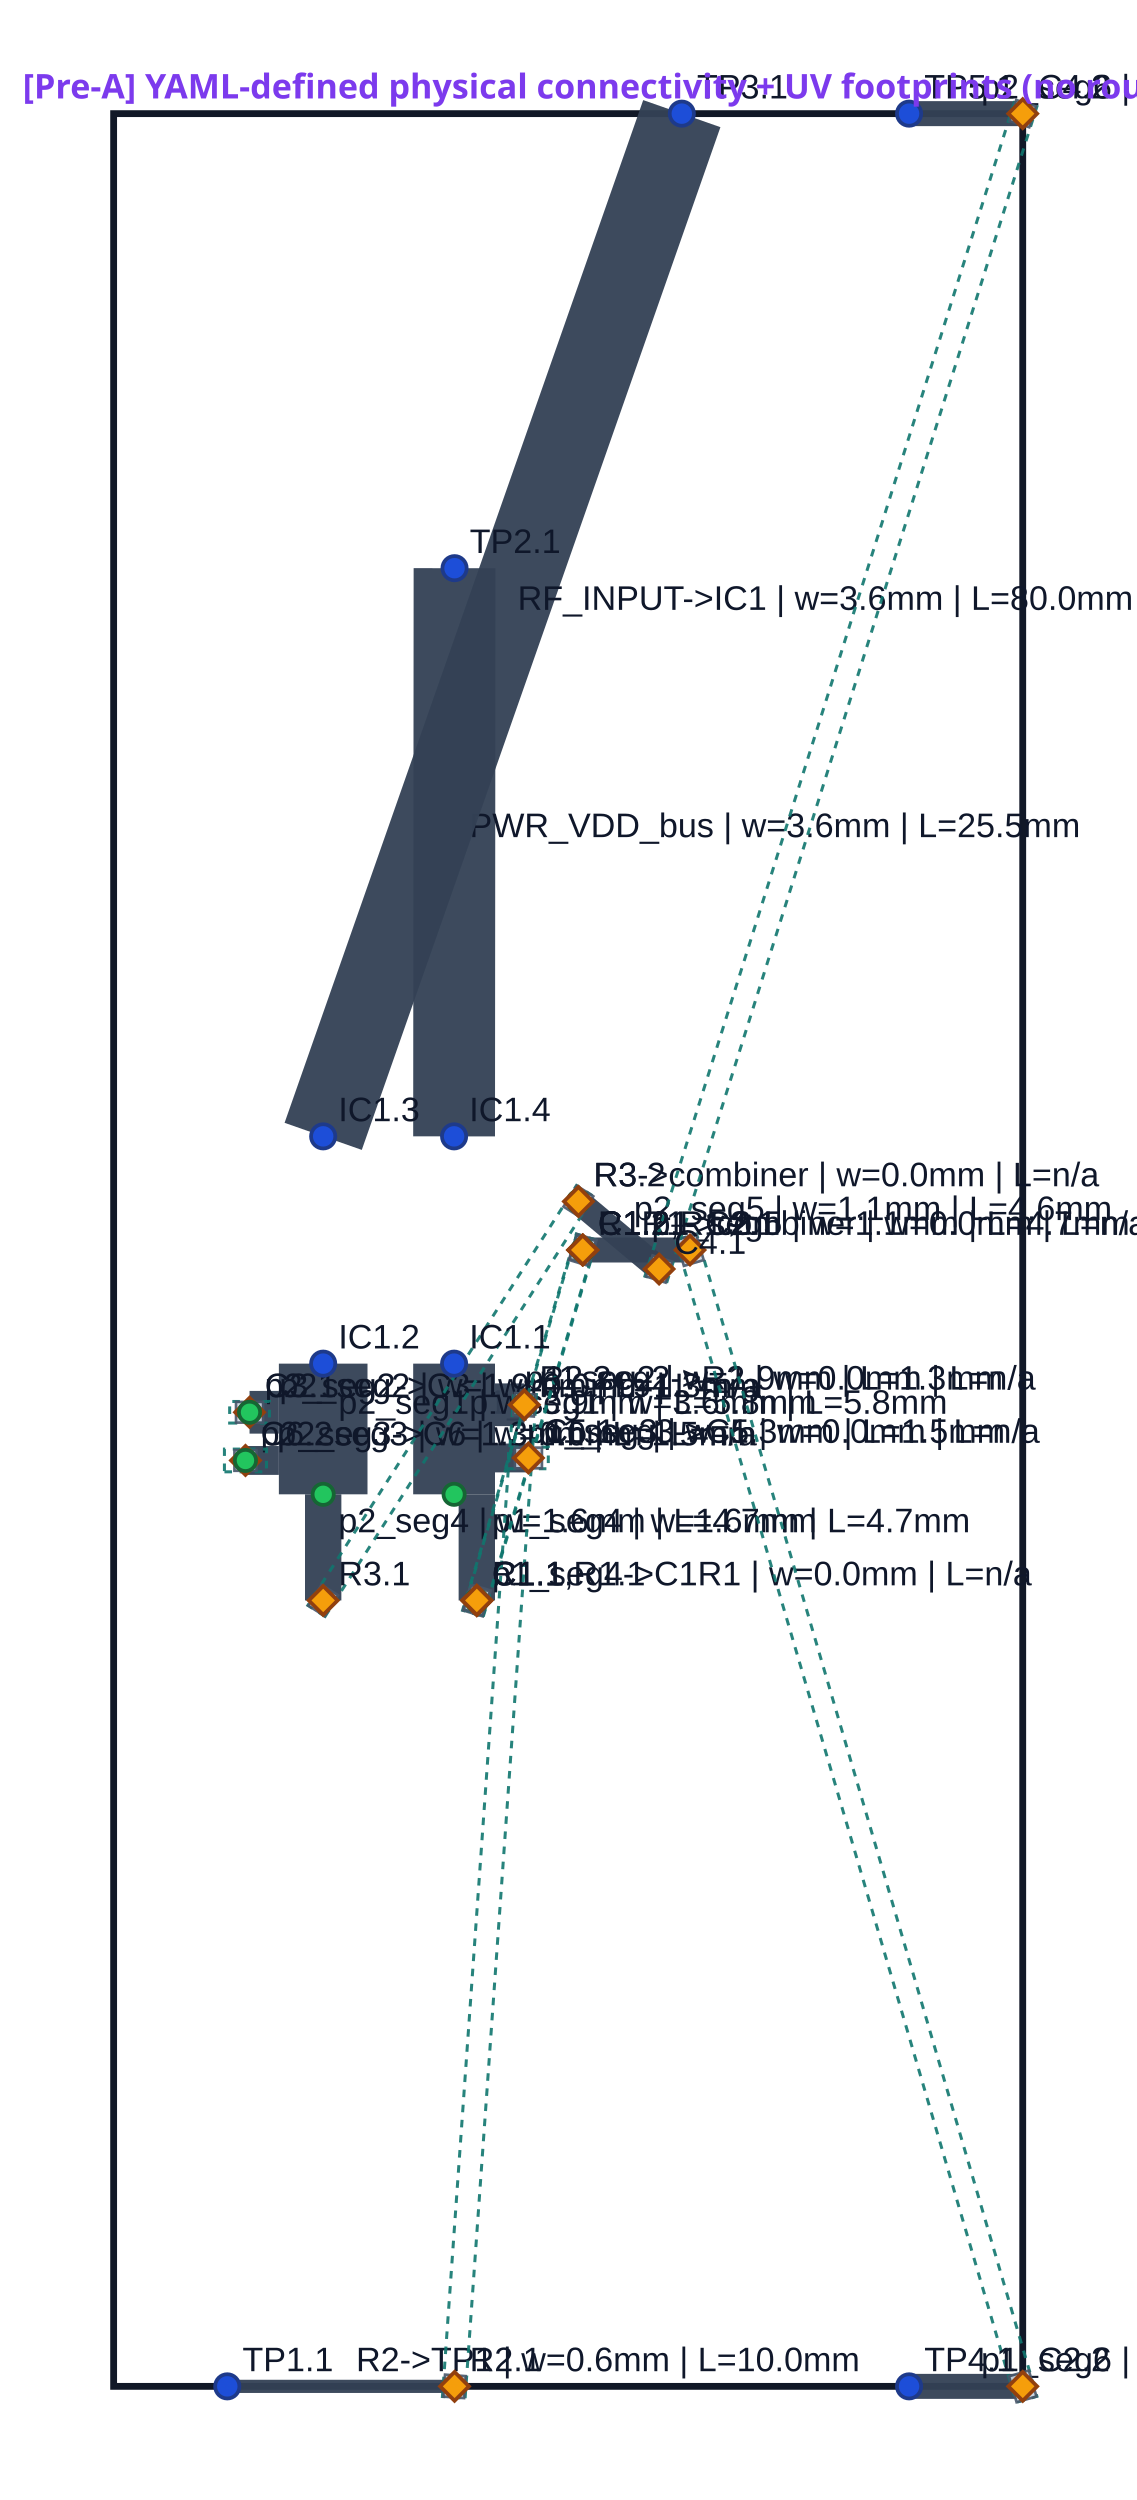
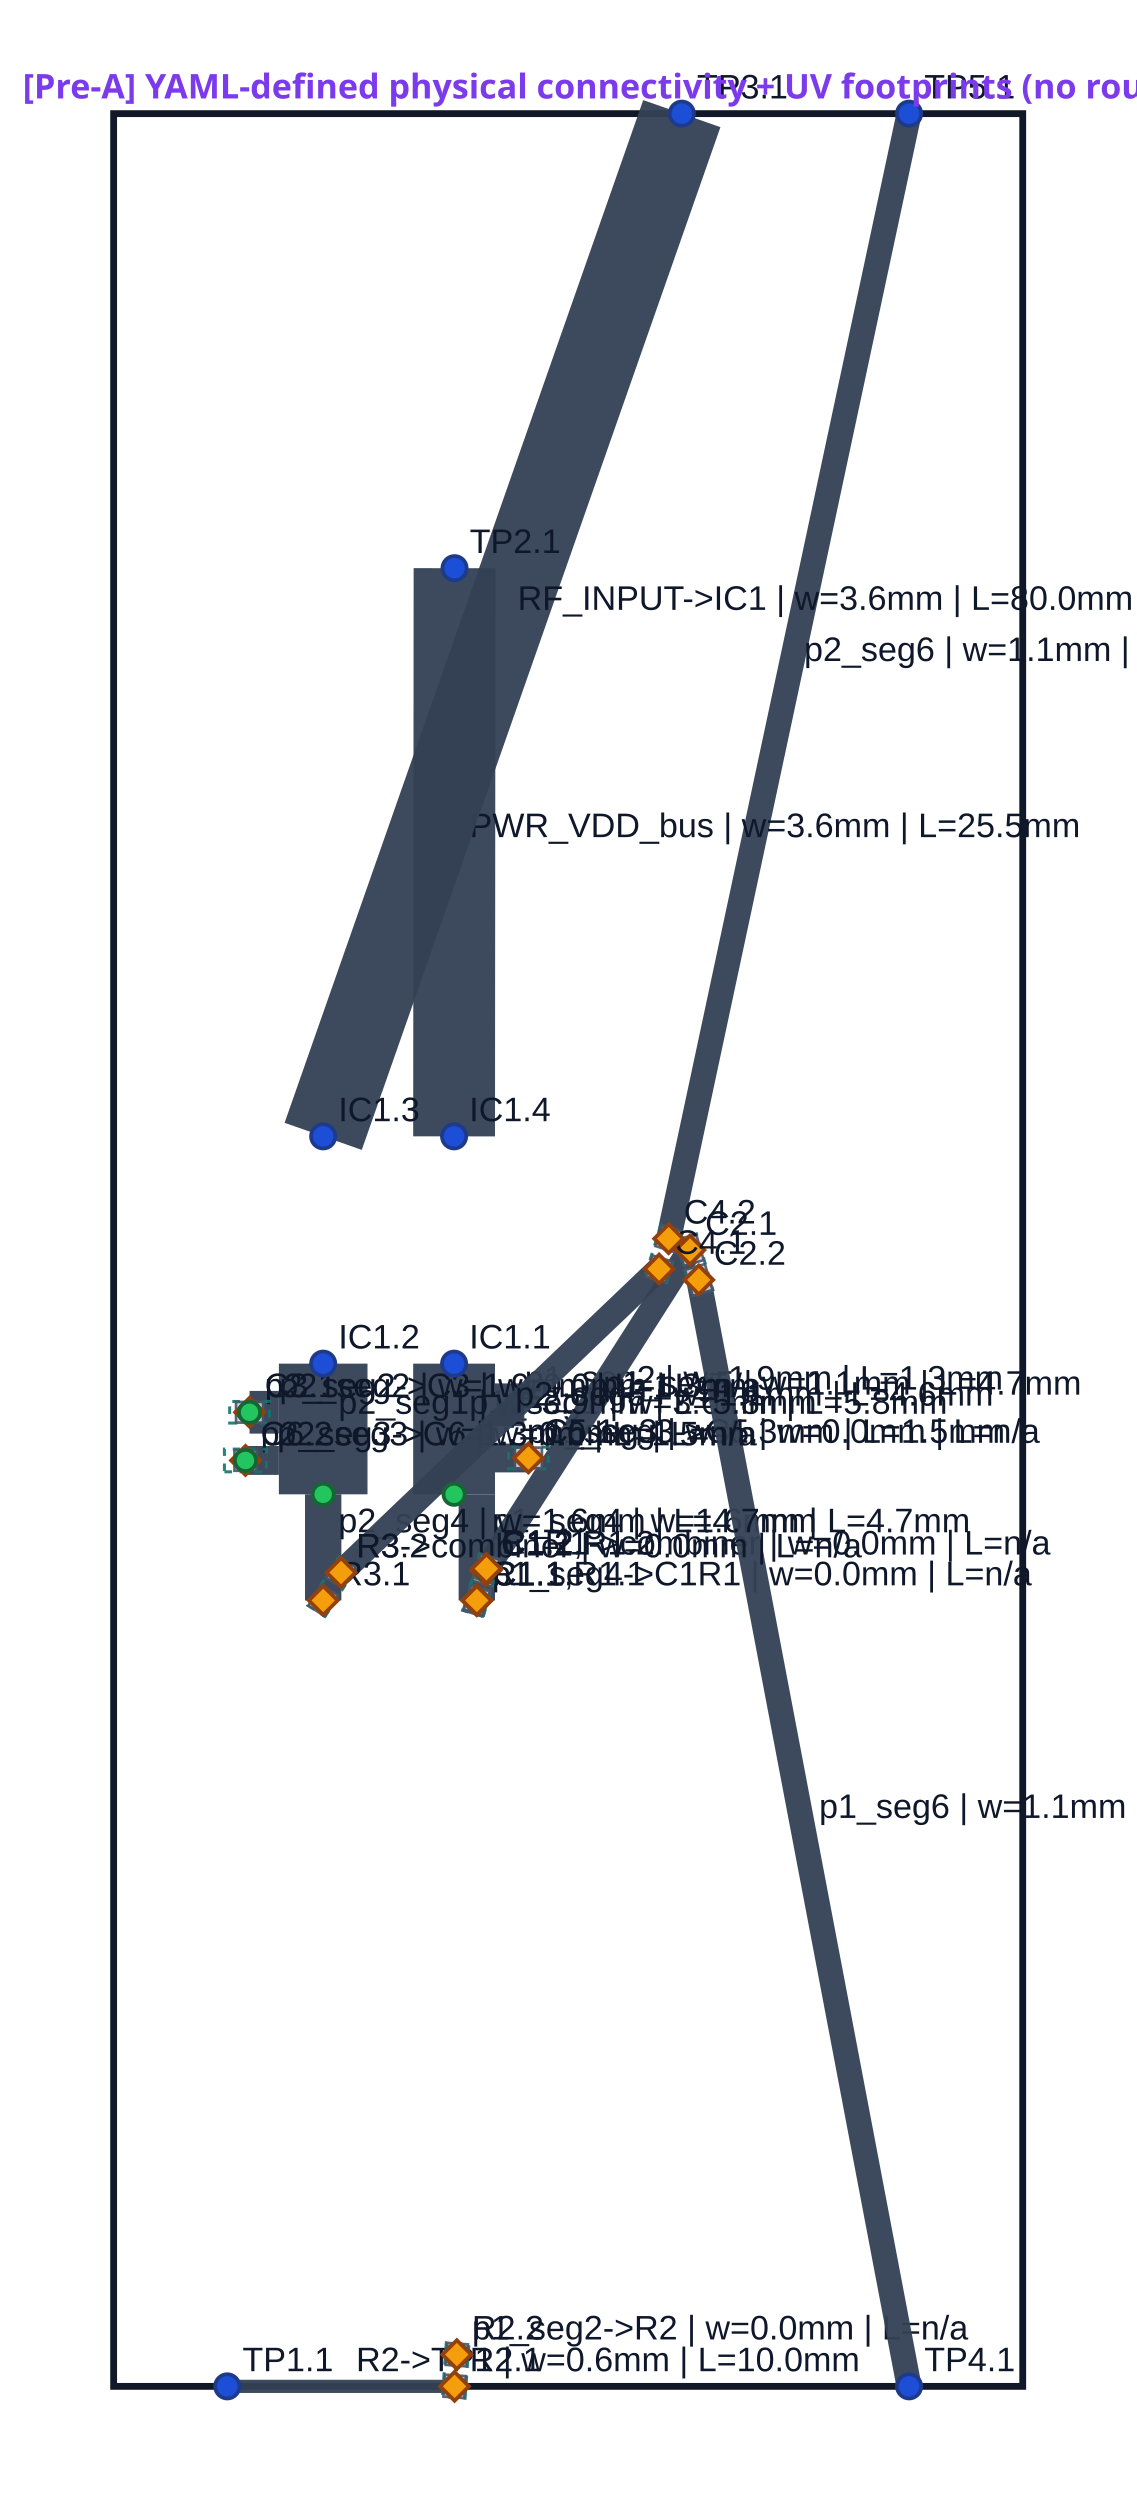
<svg xmlns="http://www.w3.org/2000/svg" width="300.0" height="660.0" viewBox="0 0 300.0 660.0" role="img" aria-label="Pre-A connectivity">
  <style>.prea-board{fill:none;stroke:#111827;stroke-width:1.8;}.prea-fixed-point{fill:#1d4ed8;stroke:#1e3a8a;stroke-width:1;}.prea-node{fill:#22c55e;stroke:#166534;stroke-width:1;}.prea-virtual-endpoint{fill:#f59e0b;stroke:#92400e;stroke-width:1;}.prea-rlc-pad{fill:#cbd5e1;stroke:#475569;stroke-width:0.7;opacity:0.9;}.prea-rlc-bbox{fill:none;stroke:#0f766e;stroke-width:0.8;stroke-dasharray:2 2;opacity:0.9;}.prea-assist-link{stroke:#475569;stroke-width:0.7;stroke-dasharray:2 2;opacity:0.95;}.prea-edge{fill:none;stroke-linecap:butt;stroke-linejoin:miter;opacity:0.95;}.prea-label{fill:#0f172a;font-family:Arial,sans-serif;font-size:9px;}</style>
  <rect class="prea-board" x="30.00" y="30.00" width="240.00" height="600.00" />
-   <line class="prea-edge" data-edge-id="C1R1_to_combiner" x1="153.84" y1="330.00" x2="153.84" y2="330.00" stroke="#334155" stroke-width="1.20" />
-   <text class="prea-label" x="157.84" y="326.00">C1R1-&gt;combiner | w=0.0mm | L=n/a</text>
+   <line class="prea-edge" data-edge-id="C1R1_to_combiner" x1="128.34" y1="414.39" x2="128.34" y2="414.39" stroke="#334155" stroke-width="1.20" />
+   <text class="prea-label" x="132.34" y="410.39">C1R1-&gt;combiner | w=0.0mm | L=n/a</text>
  <line class="prea-edge" data-edge-id="IC1_pin1_seg1" x1="119.88" y1="360.00" x2="119.88" y2="394.50" stroke="#334155" stroke-width="21.60" />
  <text class="prea-label" x="123.88" y="373.25">p1_seg1 | w=3.6mm | L=5.8mm</text>
  <line class="prea-edge" data-edge-id="IC1_pin1_seg2" x1="130.68" y1="370.86" x2="138.42" y2="370.86" stroke="#334155" stroke-width="11.28" />
  <text class="prea-label" x="138.55" y="366.86">p1_seg2 | w=1.9mm | L=1.3mm</text>
-   <line class="prea-edge" data-edge-id="IC1_pin1_seg2_to_R2" x1="138.42" y1="370.86" x2="138.42" y2="370.86" stroke="#334155" stroke-width="1.20" />
-   <text class="prea-label" x="142.42" y="366.86">p1_seg2-&gt;R2 | w=0.0mm | L=n/a</text>
+   <line class="prea-edge" data-edge-id="IC1_pin1_seg2_to_R2" x1="120.60" y1="621.62" x2="120.60" y2="621.62" stroke="#334155" stroke-width="1.20" />
+   <text class="prea-label" x="124.60" y="617.62">p1_seg2-&gt;R2 | w=0.0mm | L=n/a</text>
  <line class="prea-edge" data-edge-id="IC1_pin1_seg3" x1="130.68" y1="384.90" x2="139.50" y2="384.90" stroke="#334155" stroke-width="7.62" />
  <text class="prea-label" x="139.09" y="380.90">p1_seg3 | w=1.3mm | L=1.5mm</text>
  <line class="prea-edge" data-edge-id="IC1_pin1_seg3_to_C5" x1="139.50" y1="384.90" x2="139.50" y2="384.90" stroke="#334155" stroke-width="1.20" />
  <text class="prea-label" x="143.50" y="380.90">p1_seg3-&gt;C5 | w=0.0mm | L=n/a</text>
  <line class="prea-edge" data-edge-id="IC1_pin1_seg4" x1="125.88" y1="394.50" x2="125.88" y2="422.52" stroke="#334155" stroke-width="9.60" />
  <text class="prea-label" x="129.88" y="404.51">p1_seg4 | w=1.6mm | L=4.7mm</text>
  <line class="prea-edge" data-edge-id="IC1_pin1_seg4_to_C1R1" x1="125.88" y1="422.52" x2="125.88" y2="422.52" stroke="#334155" stroke-width="1.20" />
  <text class="prea-label" x="129.88" y="418.52">p1_seg4-&gt;C1R1 | w=0.0mm | L=n/a</text>
-   <line class="prea-edge" data-edge-id="IC1_pin1_seg5" x1="153.84" y1="330.00" x2="182.16" y2="330.00" stroke="#334155" stroke-width="6.60" />
-   <text class="prea-label" x="172.00" y="326.00">p1_seg5 | w=1.1mm | L=4.7mm</text>
-   <line class="prea-edge" data-edge-id="IC1_pin1_seg6" x1="270.00" y1="630.00" x2="240.00" y2="630.00" stroke="#334155" stroke-width="6.60" />
-   <text class="prea-label" x="259.00" y="626.00">p1_seg6 | w=1.1mm | L=20.0mm</text>
+   <line class="prea-edge" data-edge-id="IC1_pin1_seg5" x1="128.34" y1="414.39" x2="182.16" y2="330.00" stroke="#334155" stroke-width="6.60" />
+   <text class="prea-label" x="159.25" y="368.20">p1_seg5 | w=1.1mm | L=4.7mm</text>
+   <line class="prea-edge" data-edge-id="IC1_pin1_seg6" x1="184.47" y1="337.89" x2="240.00" y2="630.00" stroke="#334155" stroke-width="6.60" />
+   <text class="prea-label" x="216.23" y="479.94">p1_seg6 | w=1.1mm | L=20.0mm</text>
  <line class="prea-edge" data-edge-id="IC1_pin2_seg1" x1="85.32" y1="360.00" x2="85.32" y2="394.50" stroke="#334155" stroke-width="23.40" />
  <text class="prea-label" x="89.32" y="373.25">p2_seg1 | w=3.9mm | L=5.8mm</text>
  <line class="prea-edge" data-edge-id="IC1_pin2_seg2" x1="73.62" y1="372.84" x2="65.88" y2="372.84" stroke="#334155" stroke-width="11.28" />
  <text class="prea-label" x="73.75" y="368.84">p2_seg2 | w=1.9mm | L=1.3mm</text>
  <line class="prea-edge" data-edge-id="IC1_pin2_seg2_to_C3" x1="65.88" y1="372.84" x2="65.88" y2="372.84" stroke="#334155" stroke-width="1.20" />
  <text class="prea-label" x="69.88" y="368.84">p2_seg2-&gt;C3 | w=0.0mm | L=n/a</text>
  <line class="prea-edge" data-edge-id="IC1_pin2_seg3" x1="73.62" y1="385.56" x2="64.80" y2="385.56" stroke="#334155" stroke-width="7.62" />
  <text class="prea-label" x="73.21" y="381.56">p2_seg3 | w=1.3mm | L=1.5mm</text>
  <line class="prea-edge" data-edge-id="IC1_pin2_seg3_to_C6" x1="64.80" y1="385.56" x2="64.80" y2="385.56" stroke="#334155" stroke-width="1.20" />
  <text class="prea-label" x="68.80" y="381.56">p2_seg3-&gt;C6 | w=0.0mm | L=n/a</text>
  <line class="prea-edge" data-edge-id="IC1_pin2_seg4" x1="85.32" y1="394.50" x2="85.32" y2="422.52" stroke="#334155" stroke-width="9.60" />
  <text class="prea-label" x="89.32" y="404.51">p2_seg4 | w=1.6mm | L=4.7mm</text>
-   <line class="prea-edge" data-edge-id="IC1_pin2_seg5" x1="152.70" y1="317.18" x2="174.00" y2="335.02" stroke="#334155" stroke-width="6.60" />
-   <text class="prea-label" x="167.35" y="322.10">p2_seg5 | w=1.1mm | L=4.6mm</text>
-   <line class="prea-edge" data-edge-id="IC1_pin2_seg6" x1="270.00" y1="30.00" x2="240.00" y2="30.00" stroke="#334155" stroke-width="6.60" />
-   <text class="prea-label" x="259.00" y="26.00">p2_seg6 | w=1.1mm | L=20.0mm</text>
+   <line class="prea-edge" data-edge-id="IC1_pin2_seg5" x1="90.04" y1="415.14" x2="174.00" y2="335.02" stroke="#334155" stroke-width="6.60" />
+   <text class="prea-label" x="136.02" y="371.08">p2_seg5 | w=1.1mm | L=4.6mm</text>
+   <line class="prea-edge" data-edge-id="IC1_pin2_seg6" x1="176.52" y1="327.01" x2="240.00" y2="30.00" stroke="#334155" stroke-width="6.60" />
+   <text class="prea-label" x="212.26" y="174.51">p2_seg6 | w=1.1mm | L=20.0mm</text>
  <line class="prea-edge" data-edge-id="PWR_VDD_bus" x1="120.00" y1="150.00" x2="119.88" y2="300.00" stroke="#334155" stroke-width="21.60" />
  <text class="prea-label" x="123.94" y="221.00">PWR_VDD_bus | w=3.6mm | L=25.5mm</text>
  <line class="prea-edge" data-edge-id="R2_to_TP1" x1="120.00" y1="630.00" x2="60.00" y2="630.00" stroke="#334155" stroke-width="3.48" />
  <text class="prea-label" x="94.00" y="626.00">R2-&gt;TP1 | w=0.6mm | L=10.0mm</text>
-   <line class="prea-edge" data-edge-id="R3_to_combiner" x1="152.70" y1="317.18" x2="152.70" y2="317.18" stroke="#334155" stroke-width="1.20" />
-   <text class="prea-label" x="156.70" y="313.18">R3-&gt;combiner | w=0.0mm | L=n/a</text>
+   <line class="prea-edge" data-edge-id="R3_to_combiner" x1="90.04" y1="415.14" x2="90.04" y2="415.14" stroke="#334155" stroke-width="1.20" />
+   <text class="prea-label" x="94.04" y="411.14">R3-&gt;combiner | w=0.0mm | L=n/a</text>
  <line class="prea-edge" data-edge-id="RF_INPUT_to_IC1" x1="180.00" y1="30.00" x2="85.32" y2="300.00" stroke="#334155" stroke-width="21.60" />
  <text class="prea-label" x="136.66" y="161.00">RF_INPUT-&gt;IC1 | w=3.6mm | L=80.0mm</text>
-   <path class="prea-rlc-bbox" d="M 127.58,426.76 L 157.60,327.41 L 152.14,325.76 L 122.12,425.11 Z" />
+   <path class="prea-rlc-bbox" d="M 127.58,426.76 L 132.02,412.06 L 126.56,410.41 L 122.12,425.11 Z" />
  <polygon class="prea-rlc-pad" points="127.46,426.73 129.53,419.89 124.30,418.31 122.23,425.15" />
-   <polygon class="prea-rlc-pad" points="155.42,334.21 157.49,327.37 152.26,325.79 150.19,332.63" />
-   <path class="prea-rlc-bbox" d="M 127.52,426.43 L 157.37,327.65 L 152.20,326.09 L 122.35,424.87 Z" />
+   <polygon class="prea-rlc-pad" points="129.84,418.86 131.90,412.02 126.68,410.44 124.61,417.28" />
+   <path class="prea-rlc-bbox" d="M 127.52,426.43 L 131.94,411.79 L 126.78,410.22 L 122.35,424.87 Z" />
  <polygon class="prea-rlc-pad" points="127.40,426.40 129.30,420.14 124.36,418.64 122.46,424.90" />
-   <polygon class="prea-rlc-pad" points="155.36,333.88 157.26,327.62 152.32,326.12 150.42,332.38" />
-   <path class="prea-rlc-bbox" d="M 178.42,327.37 L 268.27,634.23 L 273.74,632.63 L 183.89,325.77 Z" />
+   <polygon class="prea-rlc-pad" points="129.94,418.01 131.83,411.75 126.89,410.26 125.00,416.52" />
+   <path class="prea-rlc-bbox" d="M 178.42,327.37 L 182.74,342.12 L 188.21,340.51 L 183.89,325.77 Z" />
  <polygon class="prea-rlc-pad" points="178.54,327.34 180.54,334.19 185.78,332.66 183.78,325.81" />
-   <polygon class="prea-rlc-pad" points="266.38,627.34 268.38,634.19 273.62,632.66 271.62,625.81" />
-   <path class="prea-rlc-bbox" d="M 122.79,633.12 L 141.62,368.17 L 135.63,367.74 L 116.80,632.69 Z" />
+   <polygon class="prea-rlc-pad" points="180.85,335.23 182.85,342.08 188.09,340.55 186.09,333.70" />
+   <path class="prea-rlc-bbox" d="M 122.79,633.12 L 123.79,618.93 L 117.81,618.51 L 116.80,632.69 Z" />
  <polygon class="prea-rlc-pad" points="117.48,626.90 117.07,632.71 122.52,633.10 122.93,627.29" />
-   <polygon class="prea-rlc-pad" points="140.94,373.96 141.35,368.15 135.90,367.76 135.49,373.57" />
+   <polygon class="prea-rlc-pad" points="123.11,624.72 123.53,618.91 118.08,618.52 117.67,624.33" />
  <path class="prea-rlc-bbox" d="M 60.63,375.69 L 71.13,375.69 L 71.13,369.99 L 60.63,369.99 Z" />
  <polygon class="prea-rlc-pad" points="62.31,375.57 69.45,375.57 69.45,370.11 62.31,370.11" />
-   <path class="prea-rlc-bbox" d="M 85.83,426.73 L 156.74,315.88 L 152.19,312.97 L 81.28,423.82 Z" />
+   <path class="prea-rlc-bbox" d="M 85.83,426.73 L 94.08,413.84 L 89.53,410.93 L 81.28,423.82 Z" />
  <polygon class="prea-rlc-pad" points="85.73,426.66 89.26,421.16 84.91,418.38 81.38,423.88" />
-   <polygon class="prea-rlc-pad" points="153.12,321.33 156.64,315.82 152.29,313.04 148.77,318.55" />
-   <path class="prea-rlc-bbox" d="M 175.98,338.70 L 273.74,28.12 L 268.01,26.32 L 170.26,336.90 Z" />
+   <polygon class="prea-rlc-pad" points="90.45,419.29 93.98,413.78 89.63,411.00 86.11,416.50" />
+   <path class="prea-rlc-bbox" d="M 175.98,338.70 L 180.25,325.14 L 174.53,323.34 L 170.26,336.90 Z" />
  <polygon class="prea-rlc-pad" points="172.27,331.43 170.52,336.98 175.73,338.62 177.47,333.07" />
-   <polygon class="prea-rlc-pad" points="271.73,33.60 273.48,28.04 268.27,26.40 266.52,31.96" />
+   <polygon class="prea-rlc-pad" points="178.25,330.61 180.00,325.06 174.79,323.42 173.04,328.97" />
  <path class="prea-rlc-bbox" d="M 134.25,387.75 L 144.75,387.75 L 144.75,382.05 L 134.25,382.05 Z" />
  <polygon class="prea-rlc-pad" points="135.93,387.63 143.07,387.63 143.07,382.17 135.93,382.17" />
  <path class="prea-rlc-bbox" d="M 59.25,388.56 L 70.35,388.56 L 70.35,382.56 L 59.25,382.56 Z" />
  <polygon class="prea-rlc-pad" points="61.89,388.29 67.71,388.29 67.71,382.83 61.89,382.83" />
  <polygon class="prea-virtual-endpoint" points="125.88,418.72 129.68,422.52 125.88,426.32 122.08,422.52" />
  <text class="prea-label" x="129.88" y="418.52">C1.1</text>
  <polygon class="prea-virtual-endpoint" points="125.88,418.72 129.68,422.52 125.88,426.32 122.08,422.52" />
  <text class="prea-label" x="129.88" y="418.52">C1.1,R1.1</text>
-   <polygon class="prea-virtual-endpoint" points="153.84,326.20 157.64,330.00 153.84,333.80 150.04,330.00" />
-   <text class="prea-label" x="157.84" y="326.00">C1.2</text>
-   <polygon class="prea-virtual-endpoint" points="153.84,326.20 157.64,330.00 153.84,333.80 150.04,330.00" />
-   <text class="prea-label" x="157.84" y="326.00">C1.2,R1.2</text>
+   <polygon class="prea-virtual-endpoint" points="128.26,410.85 132.06,414.65 128.26,418.45 124.46,414.65" />
+   <text class="prea-label" x="132.26" y="410.65">C1.2</text>
+   <polygon class="prea-virtual-endpoint" points="128.34,410.59 132.14,414.39 128.34,418.19 124.54,414.39" />
+   <text class="prea-label" x="132.34" y="410.39">C1.2,R1.2</text>
  <polygon class="prea-virtual-endpoint" points="182.16,326.20 185.96,330.00 182.16,333.80 178.36,330.00" />
  <text class="prea-label" x="186.16" y="326.00">C2.1</text>
-   <polygon class="prea-virtual-endpoint" points="270.00,626.20 273.80,630.00 270.00,633.80 266.20,630.00" />
-   <text class="prea-label" x="274.00" y="626.00">C2.2</text>
+   <polygon class="prea-virtual-endpoint" points="184.47,334.09 188.27,337.89 184.47,341.69 180.67,337.89" />
+   <text class="prea-label" x="188.47" y="333.89">C2.2</text>
  <polygon class="prea-virtual-endpoint" points="65.88,369.04 69.68,372.84 65.88,376.64 62.08,372.84" />
  <text class="prea-label" x="69.88" y="368.84">C3.1</text>
  <polygon class="prea-virtual-endpoint" points="174.00,331.22 177.80,335.02 174.00,338.82 170.20,335.02" />
  <text class="prea-label" x="178.00" y="331.02">C4.1</text>
-   <polygon class="prea-virtual-endpoint" points="270.00,26.20 273.80,30.00 270.00,33.80 266.20,30.00" />
-   <text class="prea-label" x="274.00" y="26.00">C4.2</text>
+   <polygon class="prea-virtual-endpoint" points="176.52,323.21 180.32,327.01 176.52,330.81 172.72,327.01" />
+   <text class="prea-label" x="180.52" y="323.01">C4.2</text>
  <polygon class="prea-virtual-endpoint" points="139.50,381.10 143.30,384.90 139.50,388.70 135.70,384.90" />
  <text class="prea-label" x="143.50" y="380.90">C5.1</text>
  <polygon class="prea-virtual-endpoint" points="64.80,381.76 68.60,385.56 64.80,389.36 61.00,385.56" />
  <text class="prea-label" x="68.80" y="381.56">C6.2</text>
  <circle class="prea-fixed-point" cx="119.88" cy="360.00" r="3.2" />
  <text class="prea-label" x="123.88" y="356.00">IC1.1</text>
  <circle class="prea-fixed-point" cx="85.32" cy="360.00" r="3.2" />
  <text class="prea-label" x="89.32" y="356.00">IC1.2</text>
  <circle class="prea-fixed-point" cx="85.32" cy="300.00" r="3.2" />
  <text class="prea-label" x="89.32" y="296.00">IC1.3</text>
  <circle class="prea-fixed-point" cx="119.88" cy="300.00" r="3.2" />
  <text class="prea-label" x="123.88" y="296.00">IC1.4</text>
  <circle class="prea-node" cx="119.88" cy="394.50" r="2.8" />
-   <circle class="prea-node" cx="138.42" cy="370.86" r="2.8" />
+   <circle class="prea-node" cx="120.60" cy="621.62" r="2.8" />
  <circle class="prea-node" cx="125.88" cy="422.52" r="2.8" />
-   <circle class="prea-node" cx="153.84" cy="330.00" r="2.8" />
+   <circle class="prea-node" cx="128.34" cy="414.39" r="2.8" />
  <circle class="prea-node" cx="85.32" cy="394.50" r="2.8" />
  <circle class="prea-node" cx="65.88" cy="372.84" r="2.8" />
  <circle class="prea-node" cx="64.80" cy="385.56" r="2.8" />
-   <circle class="prea-node" cx="152.70" cy="317.18" r="2.8" />
+   <circle class="prea-node" cx="90.04" cy="415.14" r="2.8" />
  <polygon class="prea-virtual-endpoint" points="125.88,418.72 129.68,422.52 125.88,426.32 122.08,422.52" />
  <text class="prea-label" x="129.88" y="418.52">R1.1</text>
-   <polygon class="prea-virtual-endpoint" points="153.84,326.20 157.64,330.00 153.84,333.80 150.04,330.00" />
-   <text class="prea-label" x="157.84" y="326.00">R1.2</text>
+   <polygon class="prea-virtual-endpoint" points="128.41,410.33 132.21,414.13 128.41,417.93 124.61,414.13" />
+   <text class="prea-label" x="132.41" y="410.13">R1.2</text>
  <polygon class="prea-virtual-endpoint" points="120.00,626.20 123.80,630.00 120.00,633.80 116.20,630.00" />
  <text class="prea-label" x="124.00" y="626.00">R2.1</text>
-   <polygon class="prea-virtual-endpoint" points="138.42,367.06 142.22,370.86 138.42,374.66 134.62,370.86" />
-   <text class="prea-label" x="142.42" y="366.86">R2.2</text>
+   <polygon class="prea-virtual-endpoint" points="120.60,617.82 124.40,621.62 120.60,625.42 116.80,621.62" />
+   <text class="prea-label" x="124.60" y="617.62">R2.2</text>
  <polygon class="prea-virtual-endpoint" points="85.32,418.72 89.12,422.52 85.32,426.32 81.52,422.52" />
  <text class="prea-label" x="89.32" y="418.52">R3.1</text>
-   <polygon class="prea-virtual-endpoint" points="152.70,313.38 156.50,317.18 152.70,320.98 148.90,317.18" />
-   <text class="prea-label" x="156.70" y="313.18">R3.2</text>
+   <polygon class="prea-virtual-endpoint" points="90.04,411.34 93.84,415.14 90.04,418.94 86.24,415.14" />
+   <text class="prea-label" x="94.04" y="411.14">R3.2</text>
  <circle class="prea-fixed-point" cx="60.00" cy="630.00" r="3.2" />
  <text class="prea-label" x="64.00" y="626.00">TP1.1</text>
  <circle class="prea-fixed-point" cx="120.00" cy="150.00" r="3.2" />
  <text class="prea-label" x="124.00" y="146.00">TP2.1</text>
  <circle class="prea-fixed-point" cx="180.00" cy="30.00" r="3.2" />
  <text class="prea-label" x="184.00" y="26.00">TP3.1</text>
  <circle class="prea-fixed-point" cx="240.00" cy="630.00" r="3.2" />
  <text class="prea-label" x="244.00" y="626.00">TP4.1</text>
  <circle class="prea-fixed-point" cx="240.00" cy="30.00" r="3.2" />
  <text class="prea-label" x="244.00" y="26.00">TP5.1</text>
  <text x="6" y="26" font-family="sans-serif" font-size="9" font-weight="bold" fill="#7c3aed">[Pre-A] YAML-defined physical connectivity + UV footprints (no routing)</text>
</svg>
